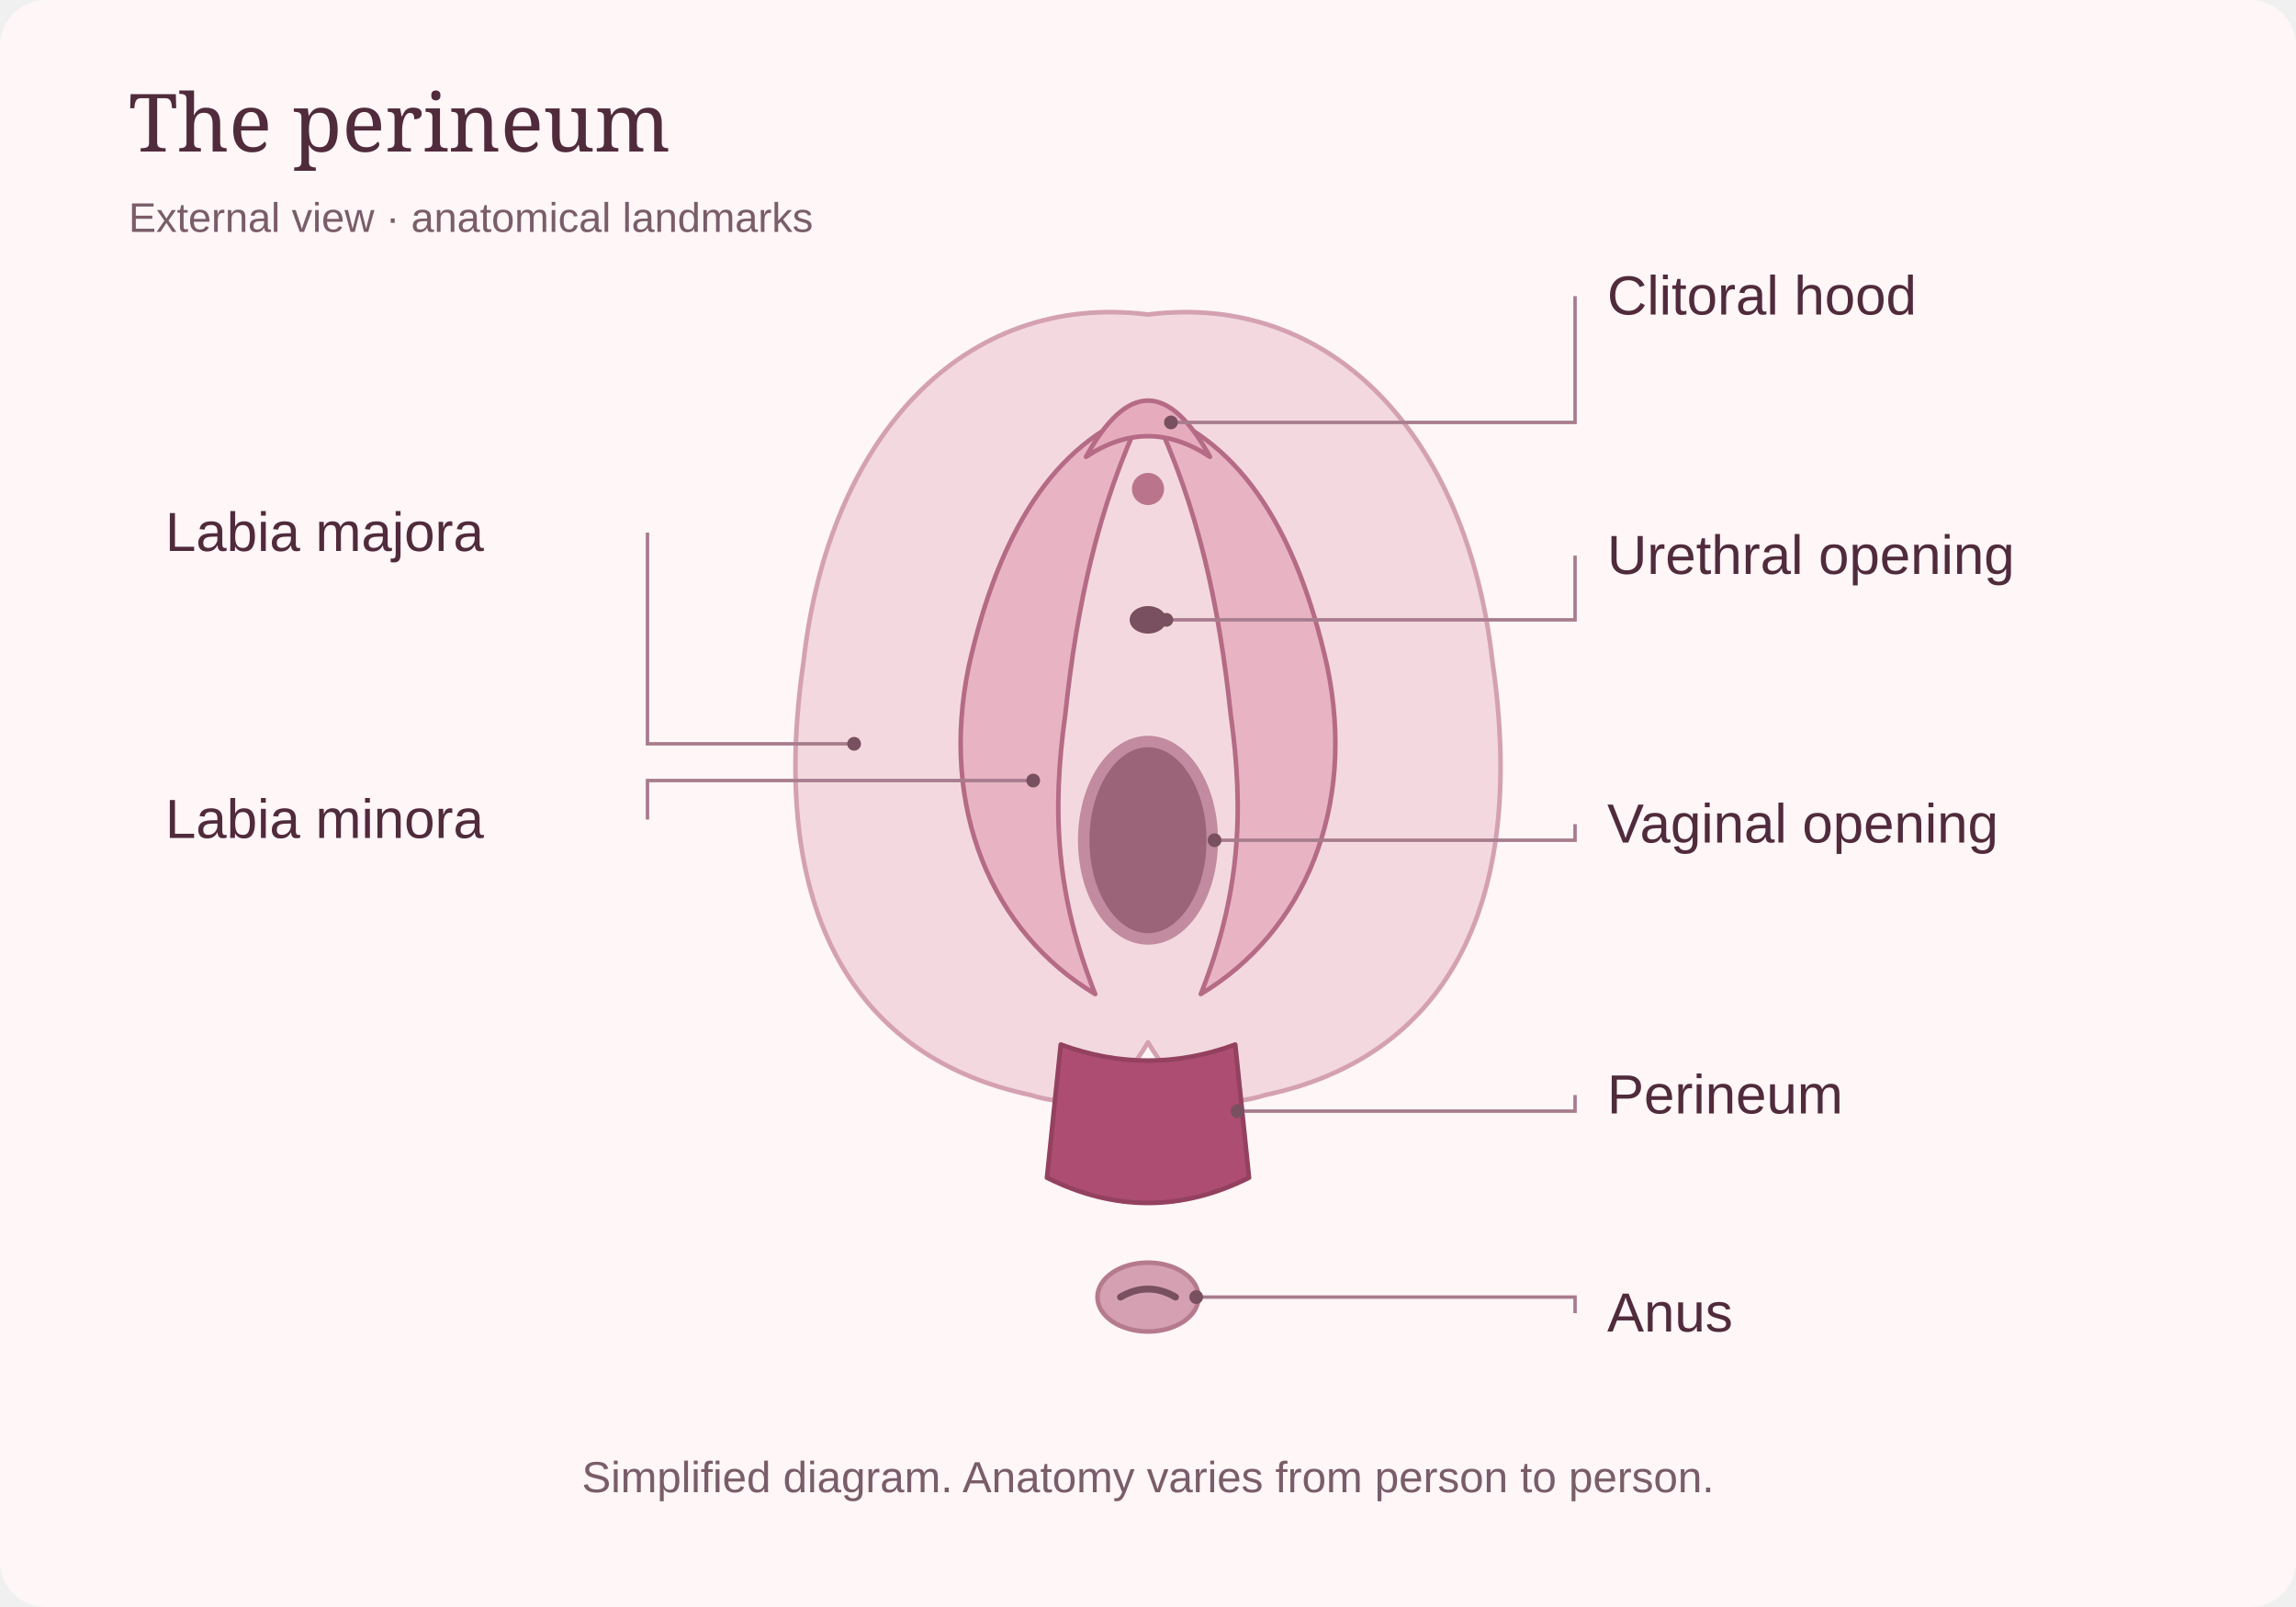
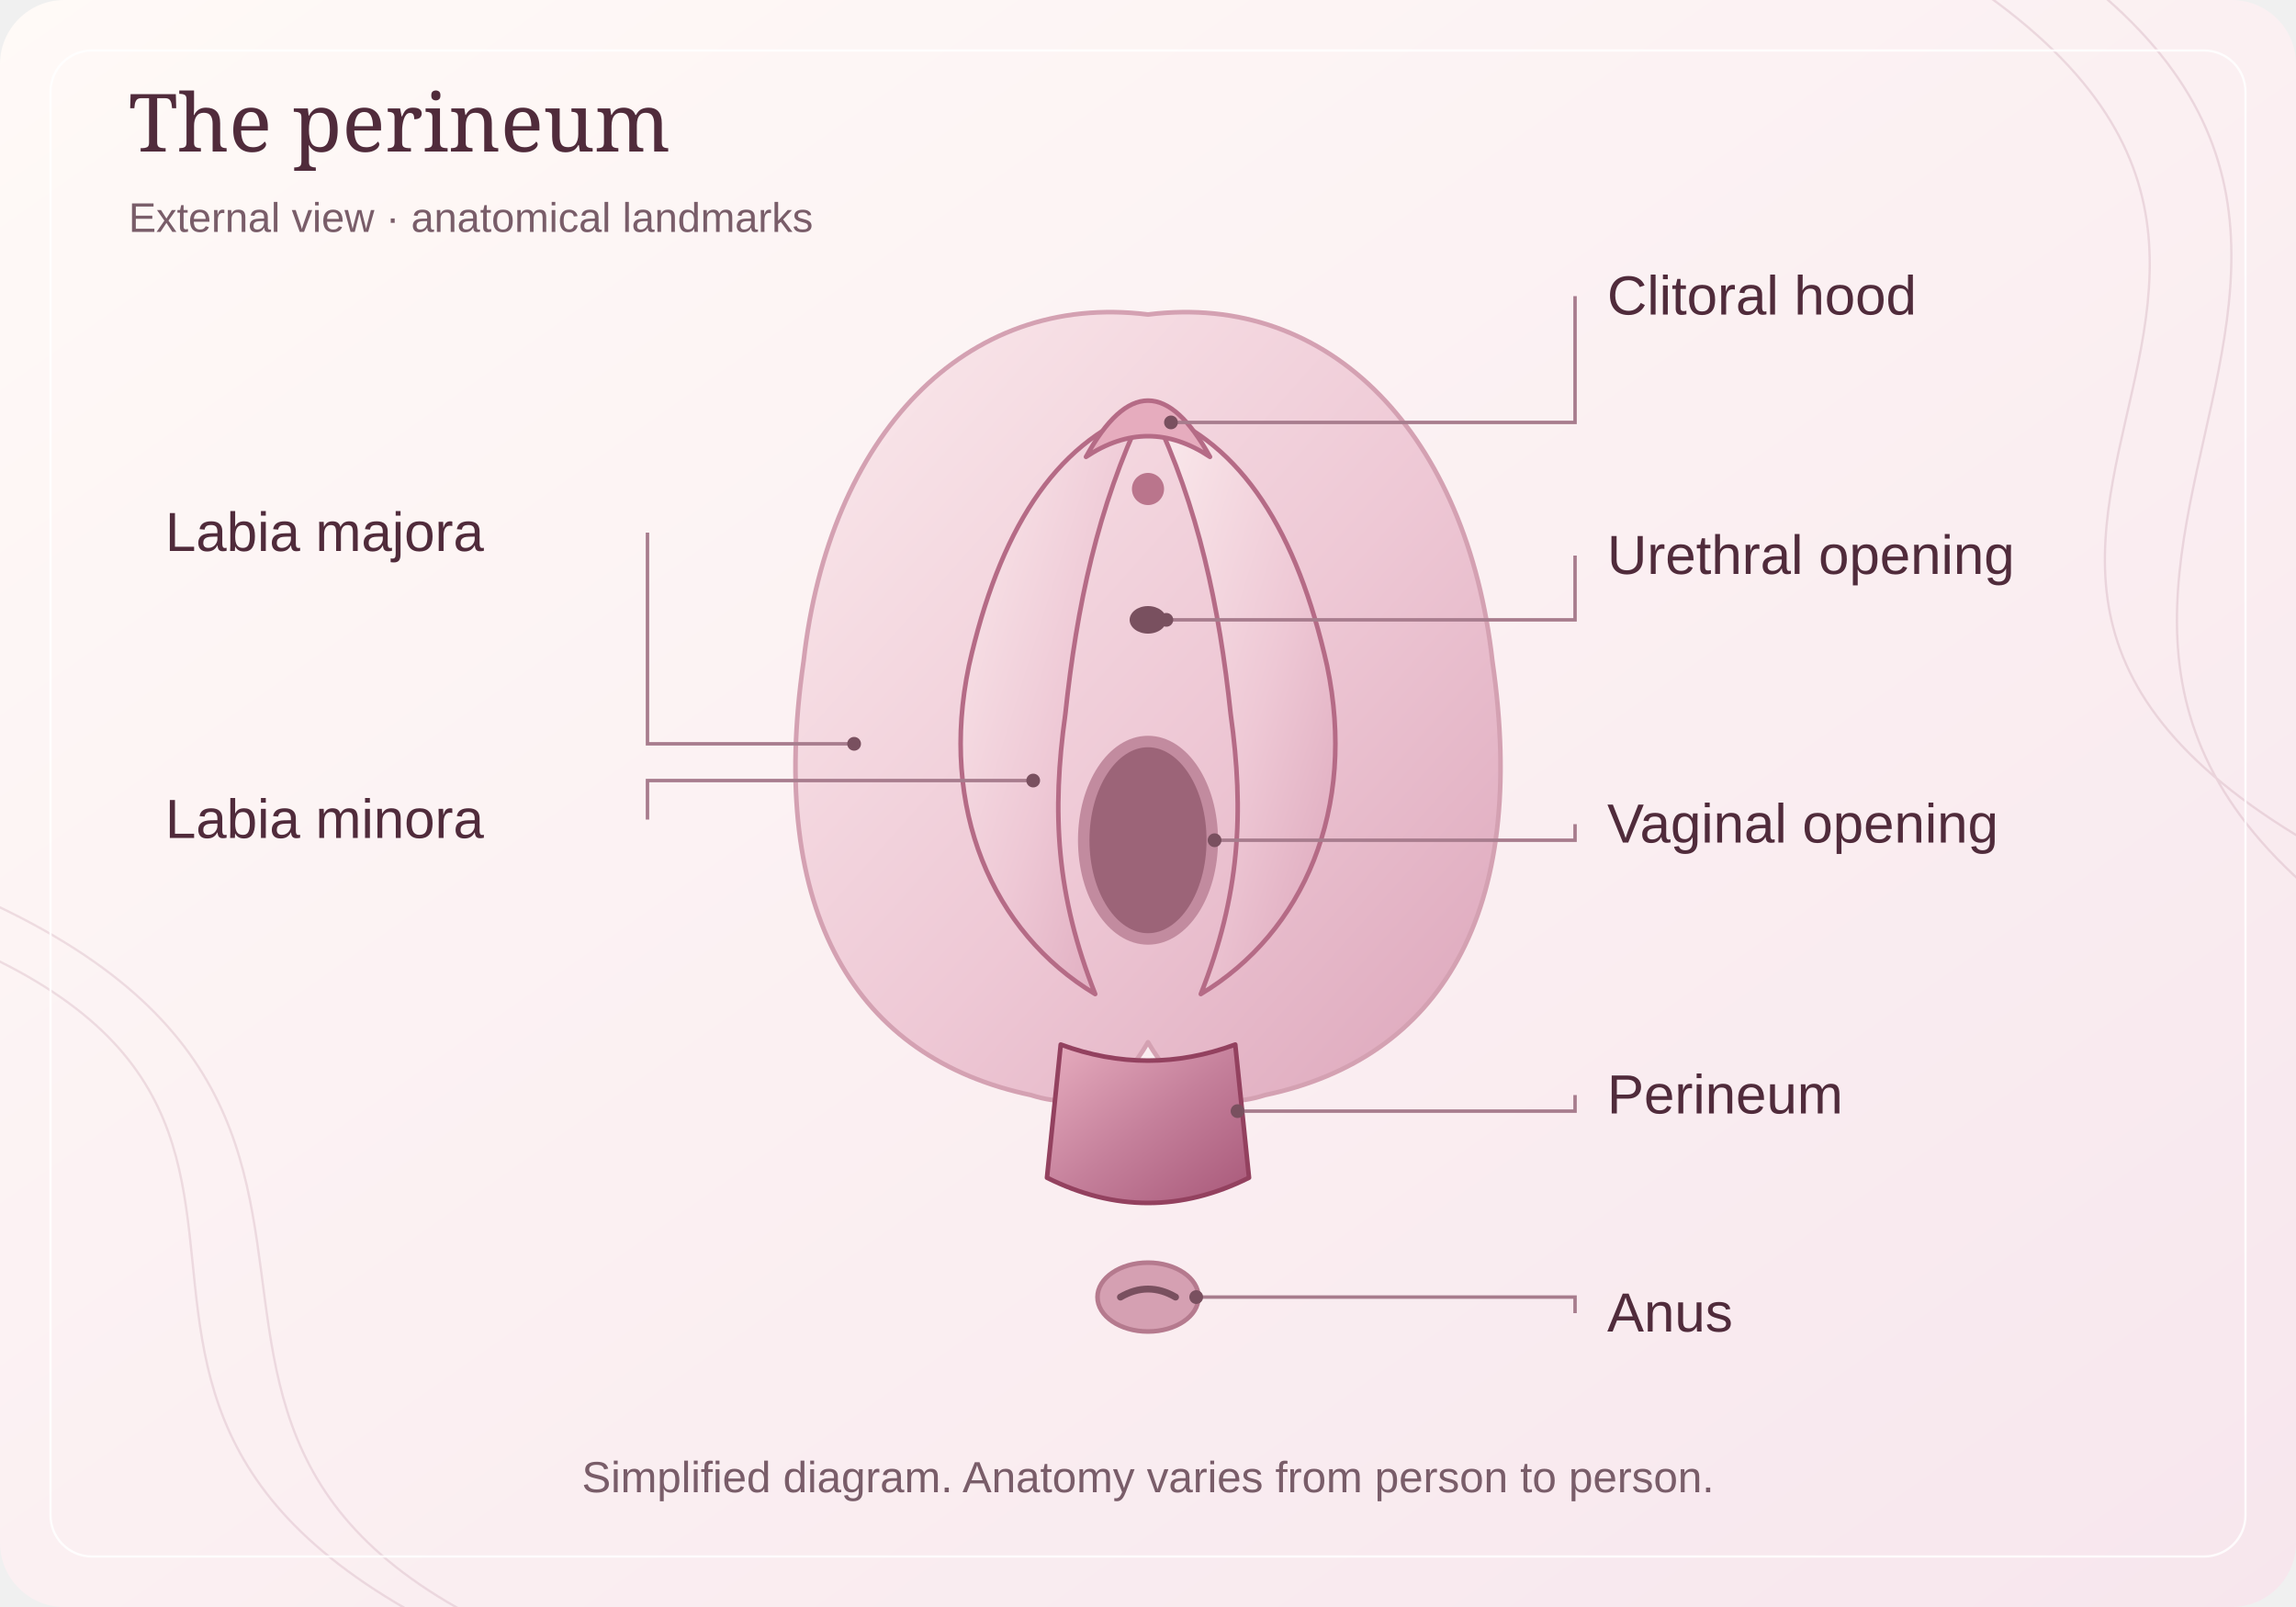
<svg xmlns="http://www.w3.org/2000/svg" width="1000" height="700" viewBox="0 0 1000 700" role="img" aria-labelledby="title desc">
-   <rect width="1000" height="700" rx="20" fill="#fff6f8" />
+   <defs>
+     <linearGradient id="paper" x2="1" y2="1">
+       <stop stop-color="#fffaf7" />
+       <stop offset="1" stop-color="#f7e6ed" />
+     </linearGradient>
+     <radialGradient id="silk">
+       <stop stop-color="#fffdfa" />
+       <stop offset="1" stop-color="#f4dbe5" />
+     </radialGradient>
+     <linearGradient id="rose" x2="1" y2="1">
+       <stop stop-color="#e7adbf" />
+       <stop offset=".5" stop-color="#c5809b" />
+       <stop offset="1" stop-color="#a85879" />
+     </linearGradient>
+     <linearGradient id="petal" x2="1" y2="1">
+       <stop stop-color="#fbebed" />
+       <stop offset=".55" stop-color="#eec8d5" />
+       <stop offset="1" stop-color="#dca5ba" />
+     </linearGradient>
+   </defs>
+   <rect width="1000" height="700" rx="28" fill="url(#paper)" />
+   <path d="M820 -30 C1100 120 745 250 1050 390 M860 -40 C1130 110 790 270 1060 425" stroke="#c69aab" stroke-width="1" opacity=".3" fill="none" />
+   <path d="M-80 390 C220 470 -50 620 240 730 M-65 370 C250 470 -15 640 270 730" stroke="#c69aab" stroke-width="1" opacity=".28" fill="none" />
+   <rect x="22" y="22" width="956" height="656" rx="18" fill="none" stroke="#fff" opacity=".85" />
  <text x="56" y="66" font-family="Georgia,serif" font-size="35" fill="#502b3b">The perineum</text>
  <text x="56" y="101" font-family="Arial,sans-serif" font-size="18" fill="#795d69">External view · anatomical landmarks</text>
  <g stroke-linejoin="round" stroke-linecap="round">
-     <path d="M500 137 C420 127 361 190 350 288 C334 398 373 461 449 477 C474 485 489 473 500 454 C511 473 526 485 551 477 C627 461 666 398 650 288 C639 190 580 127 500 137Z" fill="#f3d9df" stroke="#d4a1b2" stroke-width="2" />
-     <path d="M498 179 C459 193 435 232 422 290 C409 352 432 406 477 433 C460 390 458 354 464 311 C469 264 478 221 498 179Z" fill="#e8b4c3" stroke="#b56b86" stroke-width="2" />
-     <path d="M502 179 C541 193 565 232 578 290 C591 352 568 406 523 433 C540 390 542 354 536 311 C531 264 522 221 502 179Z" fill="#e8b4c3" stroke="#b56b86" stroke-width="2" />
+     <path d="M500 137 C420 127 361 190 350 288 C334 398 373 461 449 477 C474 485 489 473 500 454 C511 473 526 485 551 477 C627 461 666 398 650 288 C639 190 580 127 500 137Z" fill="url(#petal)" stroke="#d4a1b2" stroke-width="2" />
+     <path d="M498 179 C459 193 435 232 422 290 C409 352 432 406 477 433 C460 390 458 354 464 311 C469 264 478 221 498 179Z" fill="url(#petal)" stroke="#b56b86" stroke-width="2" />
+     <path d="M502 179 C541 193 565 232 578 290 C591 352 568 406 523 433 C540 390 542 354 536 311 C531 264 522 221 502 179Z" fill="url(#petal)" stroke="#b56b86" stroke-width="2" />
    <path d="M473 199 Q500 150 527 199 Q500 181 473 199Z" fill="#e6acbe" stroke="#b56b86" stroke-width="2" />
    <circle cx="500" cy="213" r="7" fill="#ba758c" />
    <ellipse cx="500" cy="270" rx="8" ry="6" fill="#79505f" />
    <ellipse cx="500" cy="366" rx="28" ry="43" fill="#9c6478" stroke="#c28b9f" stroke-width="5" />
-     <path d="M462 455 Q500 469 538 455 L544 513 Q500 535 456 513Z" fill="#ad4d71" stroke="#93415f" stroke-width="2" />
+     <path d="M462 455 Q500 469 538 455 L544 513 Q500 535 456 513Z" fill="url(#rose)" stroke="#93415f" stroke-width="2" />
    <ellipse cx="500" cy="565" rx="22" ry="15" fill="#d5a0b2" stroke="#b57a8e" stroke-width="2" />
    <path d="M488 565 Q500 558 512 565" fill="none" stroke="#79505f" stroke-width="3" />
  </g>
  <path d="M510 184 L686 184 L686 129" fill="none" stroke="#a77c8d" stroke-width="1.5" />
  <circle cx="510" cy="184" r="3" fill="#79505f" />
  <text x="700" y="137" font-family="Arial,sans-serif" font-size="24" fill="#502b3b">Clitoral hood</text>
  <path d="M508 270 L686 270 L686 242" fill="none" stroke="#a77c8d" stroke-width="1.5" />
  <circle cx="508" cy="270" r="3" fill="#79505f" />
  <text x="700" y="250" font-family="Arial,sans-serif" font-size="24" fill="#502b3b">Urethral opening</text>
  <path d="M529 366 L686 366 L686 359" fill="none" stroke="#a77c8d" stroke-width="1.5" />
  <circle cx="529" cy="366" r="3" fill="#79505f" />
  <text x="700" y="367" font-family="Arial,sans-serif" font-size="24" fill="#502b3b">Vaginal opening</text>
  <path d="M372 324 L282 324 L282 232" fill="none" stroke="#a77c8d" stroke-width="1.5" />
  <circle cx="372" cy="324" r="3" fill="#79505f" />
  <text x="72" y="240" font-family="Arial,sans-serif" font-size="24" fill="#502b3b">Labia majora</text>
  <path d="M450 340 L282 340 L282 357" fill="none" stroke="#a77c8d" stroke-width="1.5" />
  <circle cx="450" cy="340" r="3" fill="#79505f" />
  <text x="72" y="365" font-family="Arial,sans-serif" font-size="24" fill="#502b3b">Labia minora</text>
  <path d="M539 484 L686 484 L686 477" fill="none" stroke="#a77c8d" stroke-width="1.5" />
  <circle cx="539" cy="484" r="3" fill="#79505f" />
  <text x="700" y="485" font-family="Arial,sans-serif" font-size="24" fill="#502b3b">Perineum</text>
  <path d="M521 565 L686 565 L686 572" fill="none" stroke="#a77c8d" stroke-width="1.5" />
  <circle cx="521" cy="565" r="3" fill="#79505f" />
  <text x="700" y="580" font-family="Arial,sans-serif" font-size="24" fill="#502b3b">Anus</text>
  <text x="500" y="650" text-anchor="middle" font-family="Arial,sans-serif" font-size="19" fill="#795d69">Simplified diagram. Anatomy varies from person to person.</text>
</svg>
